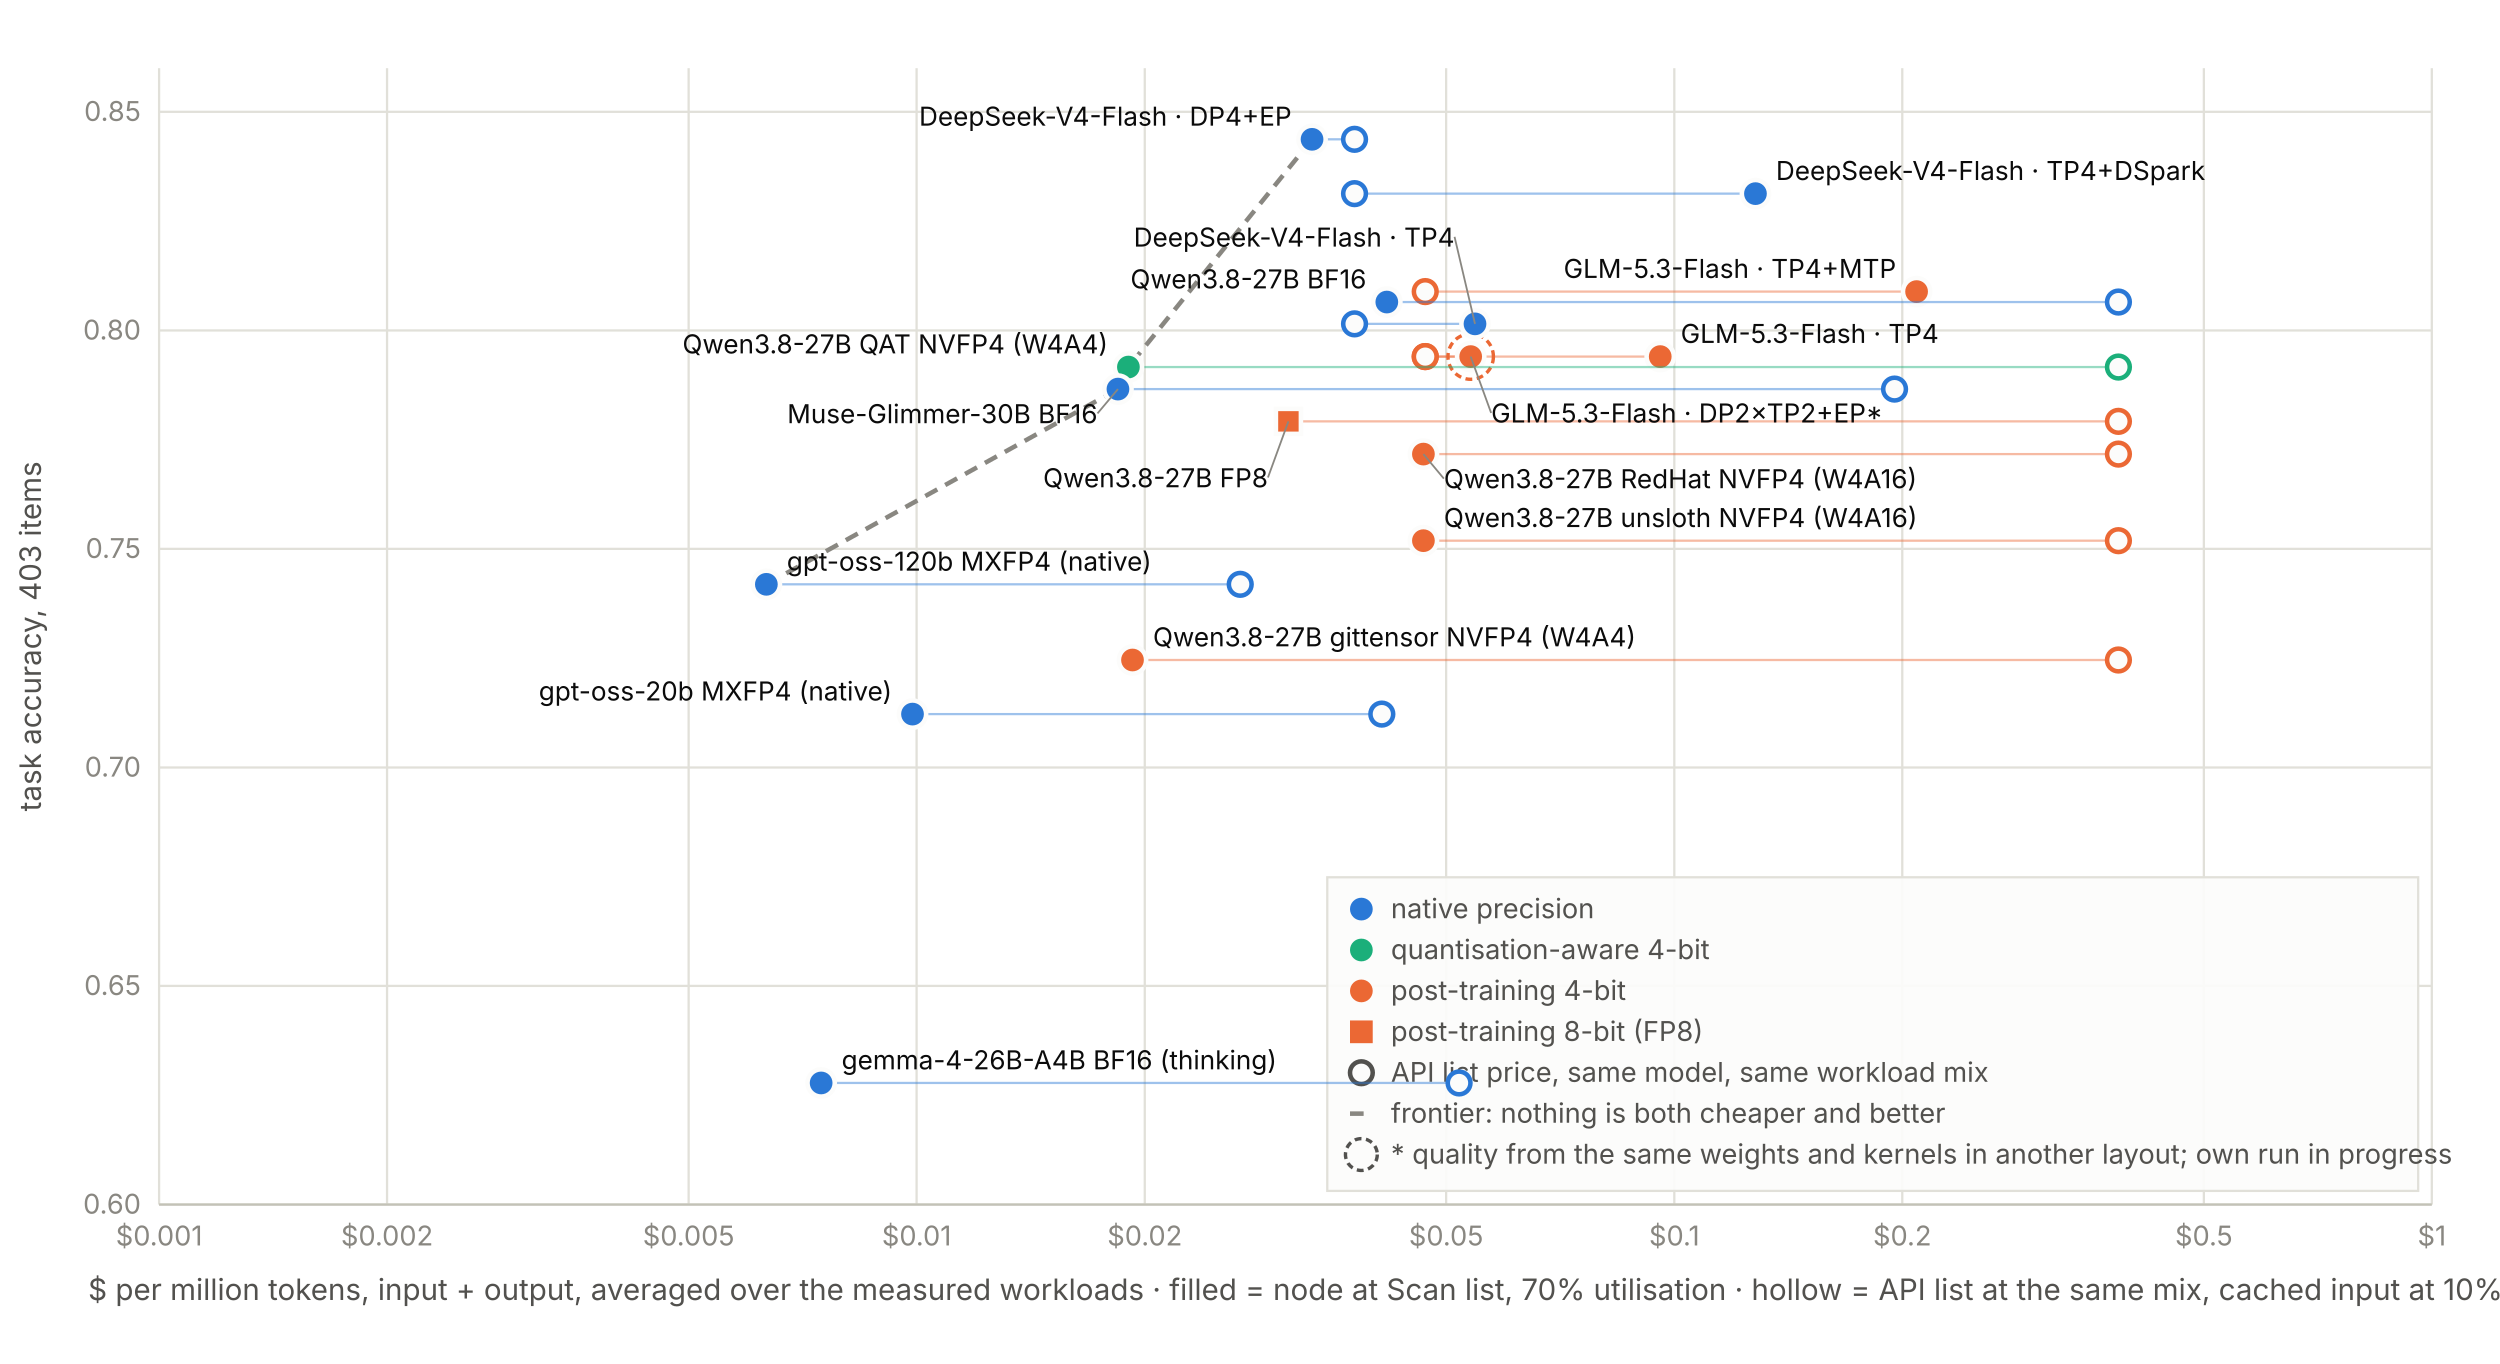
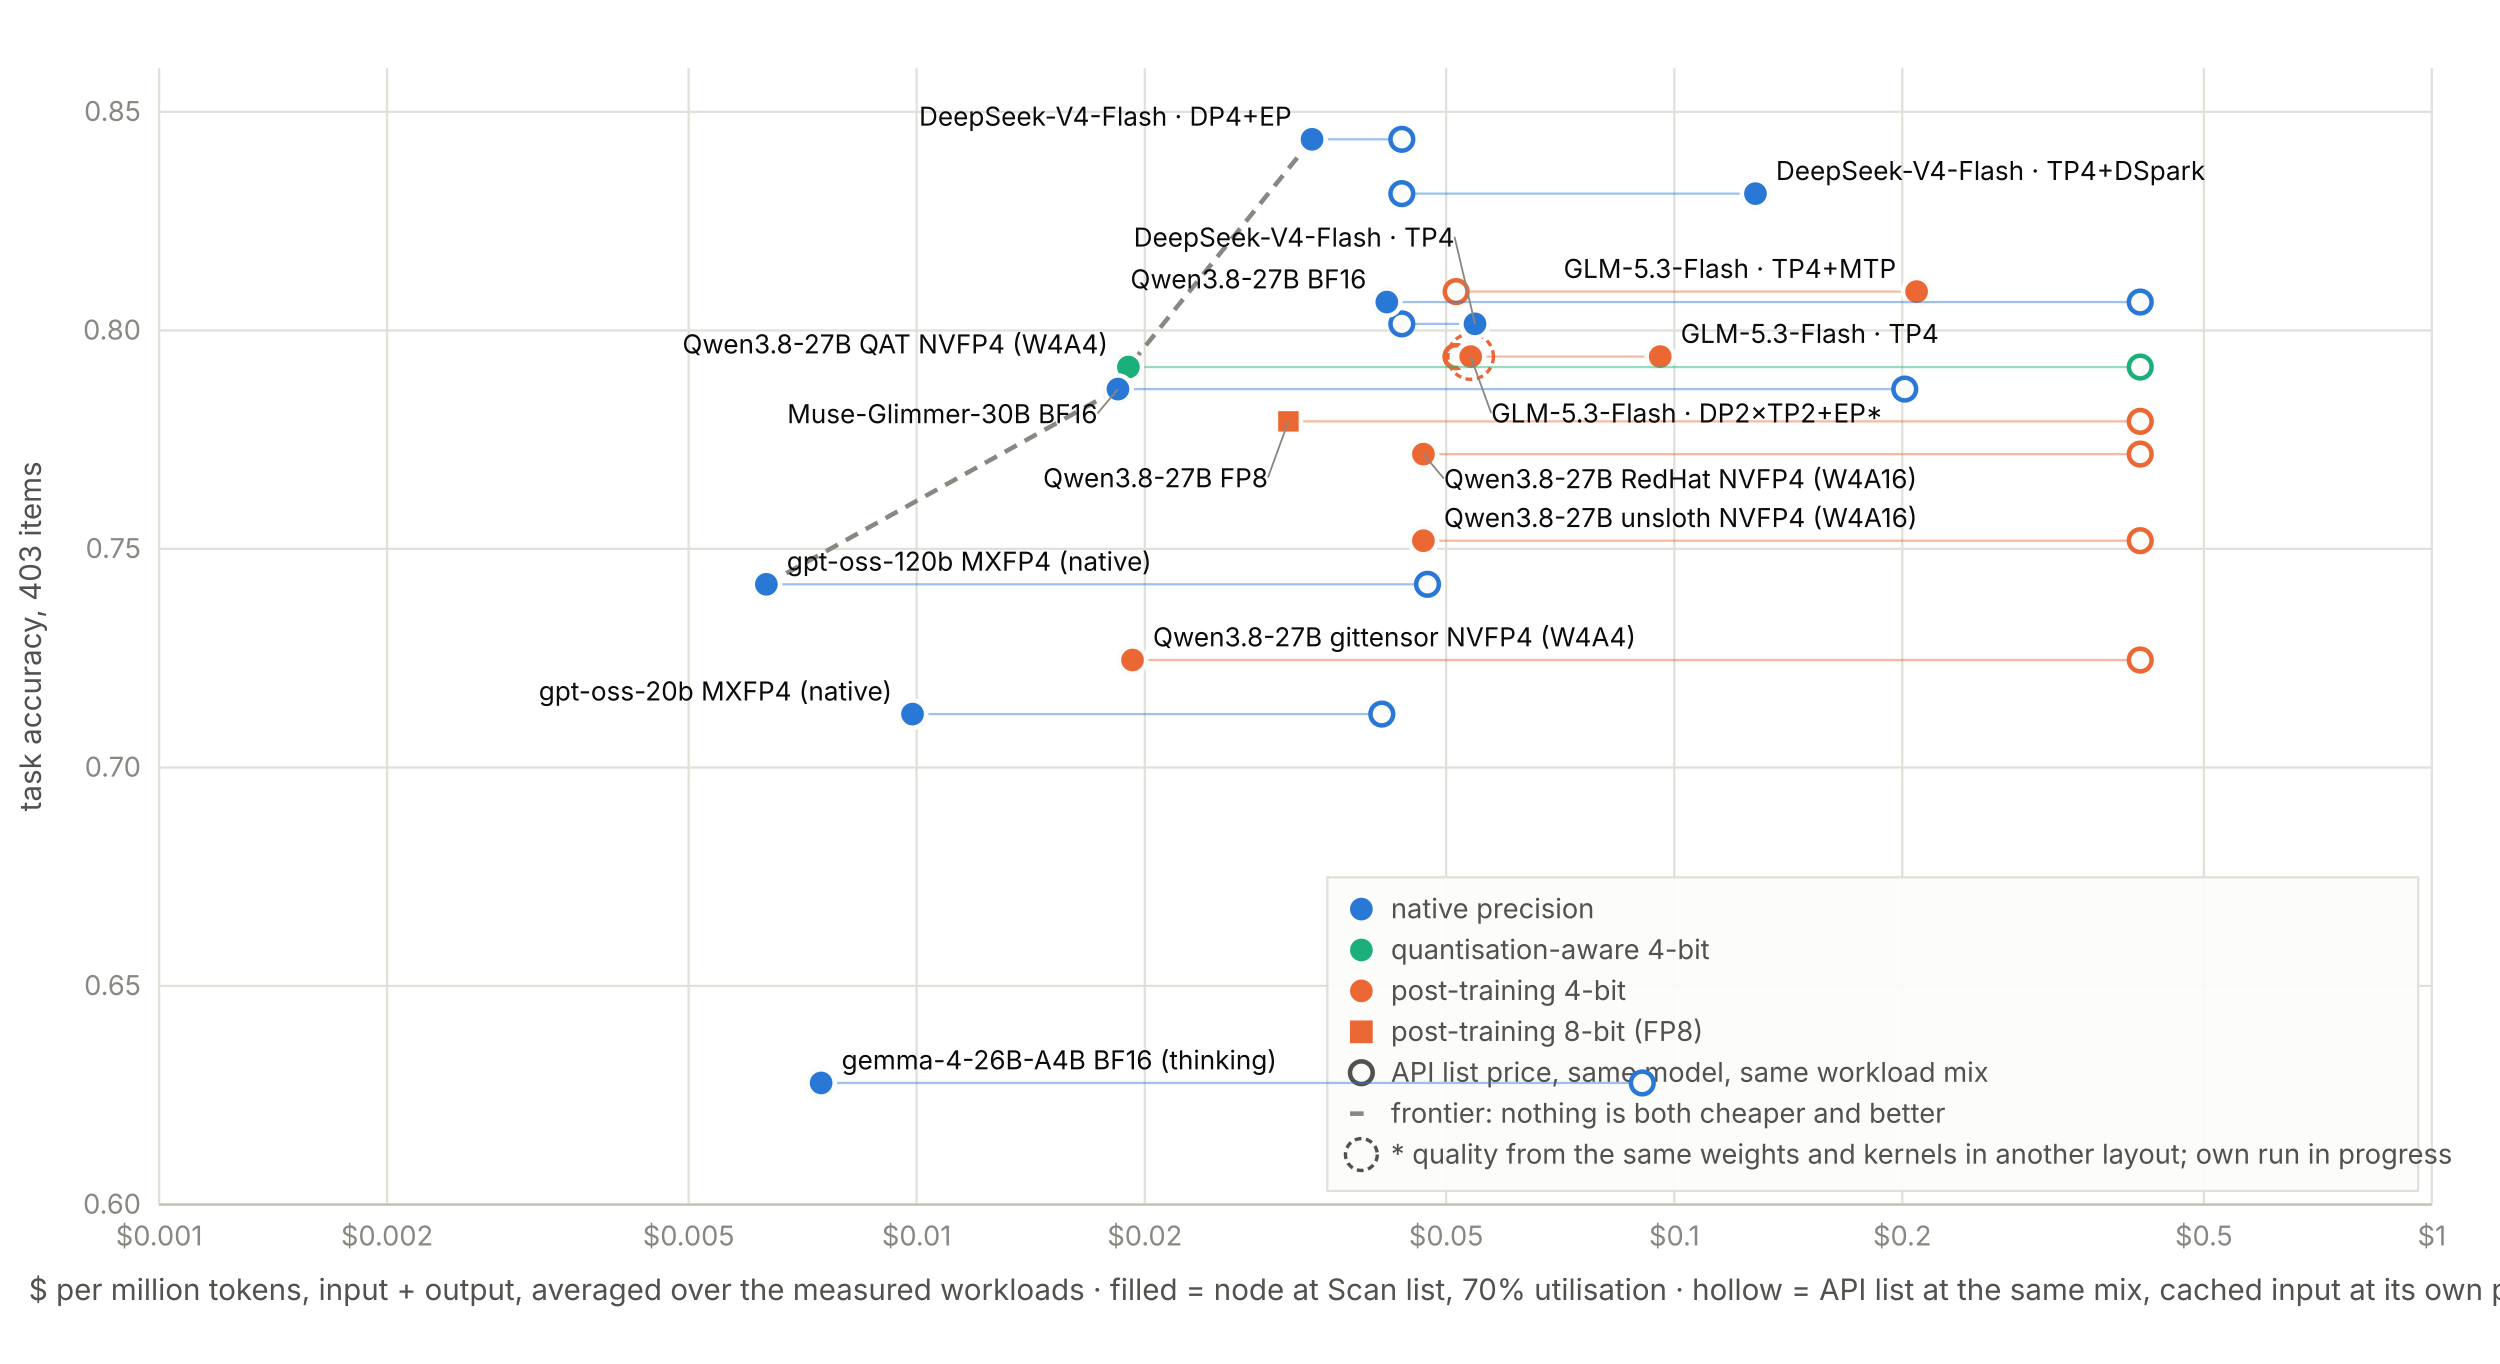
<svg xmlns="http://www.w3.org/2000/svg" viewBox="0 0 1100 600" width="100%" style="max-width:1100px;font-family:system-ui,-apple-system,'Segoe UI',sans-serif;background:#fcfcfb" role="img" aria-label="Cost against quality for every configuration measured at 600 W">
  <line x1="70.0" y1="30" x2="70.0" y2="530" stroke="#e1e0d9" stroke-width="1" />
  <text x="70.0" y="548" font-size="12" fill="#898781" text-anchor="middle">$0.001</text>
  <line x1="170.3" y1="30" x2="170.3" y2="530" stroke="#e1e0d9" stroke-width="1" />
  <text x="170.3" y="548" font-size="12" fill="#898781" text-anchor="middle">$0.002</text>
  <line x1="303.0" y1="30" x2="303.0" y2="530" stroke="#e1e0d9" stroke-width="1" />
  <text x="303.0" y="548" font-size="12" fill="#898781" text-anchor="middle">$0.005</text>
  <line x1="403.3" y1="30" x2="403.3" y2="530" stroke="#e1e0d9" stroke-width="1" />
  <text x="403.3" y="548" font-size="12" fill="#898781" text-anchor="middle">$0.01</text>
  <line x1="503.7" y1="30" x2="503.7" y2="530" stroke="#e1e0d9" stroke-width="1" />
  <text x="503.7" y="548" font-size="12" fill="#898781" text-anchor="middle">$0.02</text>
  <line x1="636.3" y1="30" x2="636.3" y2="530" stroke="#e1e0d9" stroke-width="1" />
  <text x="636.3" y="548" font-size="12" fill="#898781" text-anchor="middle">$0.05</text>
  <line x1="736.7" y1="30" x2="736.7" y2="530" stroke="#e1e0d9" stroke-width="1" />
  <text x="736.7" y="548" font-size="12" fill="#898781" text-anchor="middle">$0.1</text>
  <line x1="837.0" y1="30" x2="837.0" y2="530" stroke="#e1e0d9" stroke-width="1" />
  <text x="837.0" y="548" font-size="12" fill="#898781" text-anchor="middle">$0.2</text>
  <line x1="969.7" y1="30" x2="969.7" y2="530" stroke="#e1e0d9" stroke-width="1" />
  <text x="969.7" y="548" font-size="12" fill="#898781" text-anchor="middle">$0.5</text>
  <line x1="1070.0" y1="30" x2="1070.0" y2="530" stroke="#e1e0d9" stroke-width="1" />
  <text x="1070.0" y="548" font-size="12" fill="#898781" text-anchor="middle">$1</text>
  <line x1="70" y1="530.0" x2="1070" y2="530.0" stroke="#e1e0d9" stroke-width="1" />
  <text x="62" y="534.0" font-size="12" fill="#898781" text-anchor="end">0.60</text>
  <line x1="70" y1="433.8" x2="1070" y2="433.8" stroke="#e1e0d9" stroke-width="1" />
  <text x="62" y="437.8" font-size="12" fill="#898781" text-anchor="end">0.65</text>
  <line x1="70" y1="337.7" x2="1070" y2="337.7" stroke="#e1e0d9" stroke-width="1" />
  <text x="62" y="341.7" font-size="12" fill="#898781" text-anchor="end">0.70</text>
  <line x1="70" y1="241.5" x2="1070" y2="241.5" stroke="#e1e0d9" stroke-width="1" />
  <text x="62" y="245.5" font-size="12" fill="#898781" text-anchor="end">0.75</text>
  <line x1="70" y1="145.4" x2="1070" y2="145.4" stroke="#e1e0d9" stroke-width="1" />
  <text x="62" y="149.4" font-size="12" fill="#898781" text-anchor="end">0.80</text>
  <line x1="70" y1="49.2" x2="1070" y2="49.2" stroke="#e1e0d9" stroke-width="1" />
  <text x="62" y="53.2" font-size="12" fill="#898781" text-anchor="end">0.85</text>
  <line x1="70" y1="530" x2="1070" y2="530" stroke="#c3c2b7" />
-   <text x="570" y="572" font-size="13" fill="#52514e" text-anchor="middle">$ per million tokens, input + output, averaged over the measured workloads · filled = node at Scan list, 70% utilisation · hollow = API list at the same mix, cached input at 10%</text>
+   <text x="570" y="572" font-size="13" fill="#52514e" text-anchor="middle">$ per million tokens, input + output, averaged over the measured workloads · filled = node at Scan list, 70% utilisation · hollow = API list at the same mix, cached input at its own price</text>
  <text transform="translate(18,280) rotate(-90)" font-size="13" fill="#52514e" text-anchor="middle">task accuracy, 403 items</text>
  <rect x="584" y="386" width="480" height="138" fill="#fcfcfb" fill-opacity="0.92" stroke="#e1e0d9" />
  <circle cx="599" cy="400" r="5" fill="#2a78d6" />
  <text x="612" y="404" font-size="12" fill="#52514e">native precision</text>
  <circle cx="599" cy="418" r="5" fill="#1baf7a" />
  <text x="612" y="422" font-size="12" fill="#52514e">quantisation-aware 4-bit</text>
  <circle cx="599" cy="436" r="5" fill="#eb6834" />
  <text x="612" y="440" font-size="12" fill="#52514e">post-training 4-bit</text>
  <rect x="594" y="449" width="10" height="10" fill="#eb6834" />
  <text x="612" y="458" font-size="12" fill="#52514e">post-training 8-bit (FP8)</text>
  <circle cx="599" cy="472" r="5" fill="#fcfcfb" stroke="#52514e" stroke-width="2" />
  <text x="612" y="476" font-size="12" fill="#52514e">API list price, same model, same workload mix</text>
  <line x1="594" y1="490" x2="604" y2="490" stroke="#898781" stroke-width="2" stroke-dasharray="6 4" />
  <text x="612" y="494" font-size="12" fill="#52514e">frontier: nothing is both cheaper and better</text>
  <circle cx="599" cy="508" r="7" fill="none" stroke="#52514e" stroke-width="1.5" stroke-dasharray="3 2" />
  <text x="612" y="512" font-size="12" fill="#52514e">* quality from the same weights and kernels in another layout; own run in progress</text>
  <path d="M337.2,257.1 L491.9,171.2 L496.5,161.5 L577.3,61.3" fill="none" stroke="#898781" stroke-width="2" stroke-dasharray="6 4" />
-   <line x1="730.5" y1="156.9" x2="627.1" y2="156.9" stroke="#eb6834" stroke-width="1" stroke-opacity="0.45" />
-   <circle cx="627.1" cy="156.9" r="5" fill="#fcfcfb" stroke="#eb6834" stroke-width="2" />
+   <line x1="730.5" y1="156.9" x2="640.7" y2="156.9" stroke="#eb6834" stroke-width="1" stroke-opacity="0.45" />
+   <circle cx="640.7" cy="156.9" r="5" fill="#fcfcfb" stroke="#eb6834" stroke-width="2" />
  <circle cx="730.5" cy="156.9" r="6" fill="#eb6834" stroke="#fcfcfb" stroke-width="2" />
-   <line x1="647.1" y1="156.9" x2="627.1" y2="156.9" stroke="#eb6834" stroke-width="1" stroke-opacity="0.45" />
-   <circle cx="627.1" cy="156.9" r="5" fill="#fcfcfb" stroke="#eb6834" stroke-width="2" />
+   <line x1="647.1" y1="156.9" x2="640.7" y2="156.9" stroke="#eb6834" stroke-width="1" stroke-opacity="0.45" />
+   <circle cx="640.7" cy="156.9" r="5" fill="#fcfcfb" stroke="#eb6834" stroke-width="2" />
  <circle cx="647.1" cy="156.9" r="10" fill="none" stroke="#eb6834" stroke-width="1.5" stroke-dasharray="3 2" />
  <circle cx="647.1" cy="156.9" r="6" fill="#eb6834" stroke="#fcfcfb" stroke-width="2" />
-   <line x1="843.3" y1="128.3" x2="627.1" y2="128.3" stroke="#eb6834" stroke-width="1" stroke-opacity="0.45" />
-   <circle cx="627.1" cy="128.3" r="5" fill="#fcfcfb" stroke="#eb6834" stroke-width="2" />
+   <line x1="843.3" y1="128.3" x2="640.7" y2="128.3" stroke="#eb6834" stroke-width="1" stroke-opacity="0.45" />
+   <circle cx="640.7" cy="128.3" r="5" fill="#fcfcfb" stroke="#eb6834" stroke-width="2" />
  <circle cx="843.3" cy="128.3" r="6" fill="#eb6834" stroke="#fcfcfb" stroke-width="2" />
-   <line x1="649.0" y1="142.5" x2="596.0" y2="142.5" stroke="#2a78d6" stroke-width="1" stroke-opacity="0.45" />
-   <circle cx="596.0" cy="142.5" r="5" fill="#fcfcfb" stroke="#2a78d6" stroke-width="2" />
+   <line x1="649.0" y1="142.5" x2="616.8" y2="142.5" stroke="#2a78d6" stroke-width="1" stroke-opacity="0.45" />
+   <circle cx="616.8" cy="142.5" r="5" fill="#fcfcfb" stroke="#2a78d6" stroke-width="2" />
  <circle cx="649.0" cy="142.5" r="6" fill="#2a78d6" stroke="#fcfcfb" stroke-width="2" />
-   <line x1="577.3" y1="61.3" x2="596.0" y2="61.3" stroke="#2a78d6" stroke-width="1" stroke-opacity="0.45" />
-   <circle cx="596.0" cy="61.3" r="5" fill="#fcfcfb" stroke="#2a78d6" stroke-width="2" />
+   <line x1="577.3" y1="61.3" x2="616.8" y2="61.3" stroke="#2a78d6" stroke-width="1" stroke-opacity="0.45" />
+   <circle cx="616.8" cy="61.3" r="5" fill="#fcfcfb" stroke="#2a78d6" stroke-width="2" />
  <circle cx="577.3" cy="61.3" r="6" fill="#2a78d6" stroke="#fcfcfb" stroke-width="2" />
-   <line x1="772.4" y1="85.2" x2="596.0" y2="85.2" stroke="#2a78d6" stroke-width="1" stroke-opacity="0.45" />
-   <circle cx="596.0" cy="85.2" r="5" fill="#fcfcfb" stroke="#2a78d6" stroke-width="2" />
+   <line x1="772.4" y1="85.2" x2="616.8" y2="85.2" stroke="#2a78d6" stroke-width="1" stroke-opacity="0.45" />
+   <circle cx="616.8" cy="85.2" r="5" fill="#fcfcfb" stroke="#2a78d6" stroke-width="2" />
  <circle cx="772.4" cy="85.2" r="6" fill="#2a78d6" stroke="#fcfcfb" stroke-width="2" />
-   <line x1="610.2" y1="132.9" x2="932.1" y2="132.9" stroke="#2a78d6" stroke-width="1" stroke-opacity="0.45" />
-   <circle cx="932.1" cy="132.9" r="5" fill="#fcfcfb" stroke="#2a78d6" stroke-width="2" />
+   <line x1="610.2" y1="132.9" x2="941.7" y2="132.9" stroke="#2a78d6" stroke-width="1" stroke-opacity="0.45" />
+   <circle cx="941.7" cy="132.9" r="5" fill="#fcfcfb" stroke="#2a78d6" stroke-width="2" />
  <circle cx="610.2" cy="132.9" r="6" fill="#2a78d6" stroke="#fcfcfb" stroke-width="2" />
-   <line x1="496.5" y1="161.5" x2="932.1" y2="161.5" stroke="#1baf7a" stroke-width="1" stroke-opacity="0.45" />
-   <circle cx="932.1" cy="161.5" r="5" fill="#fcfcfb" stroke="#1baf7a" stroke-width="2" />
+   <line x1="496.5" y1="161.5" x2="941.7" y2="161.5" stroke="#1baf7a" stroke-width="1" stroke-opacity="0.45" />
+   <circle cx="941.7" cy="161.5" r="5" fill="#fcfcfb" stroke="#1baf7a" stroke-width="2" />
  <circle cx="496.5" cy="161.5" r="6" fill="#1baf7a" stroke="#fcfcfb" stroke-width="2" />
-   <line x1="566.9" y1="185.4" x2="932.1" y2="185.4" stroke="#eb6834" stroke-width="1" stroke-opacity="0.45" />
-   <circle cx="932.1" cy="185.4" r="5" fill="#fcfcfb" stroke="#eb6834" stroke-width="2" />
+   <line x1="566.9" y1="185.4" x2="941.7" y2="185.4" stroke="#eb6834" stroke-width="1" stroke-opacity="0.45" />
+   <circle cx="941.7" cy="185.4" r="5" fill="#fcfcfb" stroke="#eb6834" stroke-width="2" />
  <rect x="561.4" y="179.9" width="11" height="11" fill="#eb6834" stroke="#fcfcfb" stroke-width="2" />
-   <line x1="498.3" y1="290.4" x2="932.1" y2="290.4" stroke="#eb6834" stroke-width="1" stroke-opacity="0.45" />
-   <circle cx="932.1" cy="290.4" r="5" fill="#fcfcfb" stroke="#eb6834" stroke-width="2" />
+   <line x1="498.3" y1="290.4" x2="941.7" y2="290.4" stroke="#eb6834" stroke-width="1" stroke-opacity="0.45" />
+   <circle cx="941.7" cy="290.4" r="5" fill="#fcfcfb" stroke="#eb6834" stroke-width="2" />
  <circle cx="498.3" cy="290.4" r="6" fill="#eb6834" stroke="#fcfcfb" stroke-width="2" />
-   <line x1="626.3" y1="199.8" x2="932.1" y2="199.8" stroke="#eb6834" stroke-width="1" stroke-opacity="0.45" />
-   <circle cx="932.1" cy="199.8" r="5" fill="#fcfcfb" stroke="#eb6834" stroke-width="2" />
+   <line x1="626.3" y1="199.8" x2="941.7" y2="199.8" stroke="#eb6834" stroke-width="1" stroke-opacity="0.45" />
+   <circle cx="941.7" cy="199.8" r="5" fill="#fcfcfb" stroke="#eb6834" stroke-width="2" />
  <circle cx="626.3" cy="199.8" r="6" fill="#eb6834" stroke="#fcfcfb" stroke-width="2" />
-   <line x1="626.3" y1="237.9" x2="932.1" y2="237.9" stroke="#eb6834" stroke-width="1" stroke-opacity="0.45" />
-   <circle cx="932.1" cy="237.9" r="5" fill="#fcfcfb" stroke="#eb6834" stroke-width="2" />
+   <line x1="626.3" y1="237.9" x2="941.7" y2="237.9" stroke="#eb6834" stroke-width="1" stroke-opacity="0.45" />
+   <circle cx="941.7" cy="237.9" r="5" fill="#fcfcfb" stroke="#eb6834" stroke-width="2" />
  <circle cx="626.3" cy="237.9" r="6" fill="#eb6834" stroke="#fcfcfb" stroke-width="2" />
-   <line x1="491.9" y1="171.2" x2="833.6" y2="171.2" stroke="#2a78d6" stroke-width="1" stroke-opacity="0.45" />
-   <circle cx="833.6" cy="171.2" r="5" fill="#fcfcfb" stroke="#2a78d6" stroke-width="2" />
+   <line x1="491.9" y1="171.2" x2="838.1" y2="171.2" stroke="#2a78d6" stroke-width="1" stroke-opacity="0.45" />
+   <circle cx="838.1" cy="171.2" r="5" fill="#fcfcfb" stroke="#2a78d6" stroke-width="2" />
  <circle cx="491.9" cy="171.2" r="6" fill="#2a78d6" stroke="#fcfcfb" stroke-width="2" />
-   <line x1="361.3" y1="476.5" x2="642.0" y2="476.5" stroke="#2a78d6" stroke-width="1" stroke-opacity="0.45" />
-   <circle cx="642.0" cy="476.5" r="5" fill="#fcfcfb" stroke="#2a78d6" stroke-width="2" />
+   <line x1="361.3" y1="476.5" x2="722.6" y2="476.5" stroke="#2a78d6" stroke-width="1" stroke-opacity="0.45" />
+   <circle cx="722.6" cy="476.5" r="5" fill="#fcfcfb" stroke="#2a78d6" stroke-width="2" />
  <circle cx="361.3" cy="476.5" r="6" fill="#2a78d6" stroke="#fcfcfb" stroke-width="2" />
-   <line x1="337.2" y1="257.1" x2="545.7" y2="257.1" stroke="#2a78d6" stroke-width="1" stroke-opacity="0.45" />
-   <circle cx="545.7" cy="257.1" r="5" fill="#fcfcfb" stroke="#2a78d6" stroke-width="2" />
+   <line x1="337.2" y1="257.1" x2="628.1" y2="257.1" stroke="#2a78d6" stroke-width="1" stroke-opacity="0.45" />
+   <circle cx="628.1" cy="257.1" r="5" fill="#fcfcfb" stroke="#2a78d6" stroke-width="2" />
  <circle cx="337.2" cy="257.1" r="6" fill="#2a78d6" stroke="#fcfcfb" stroke-width="2" />
  <line x1="401.5" y1="314.2" x2="608.0" y2="314.2" stroke="#2a78d6" stroke-width="1" stroke-opacity="0.45" />
  <circle cx="608.0" cy="314.2" r="5" fill="#fcfcfb" stroke="#2a78d6" stroke-width="2" />
  <circle cx="401.5" cy="314.2" r="6" fill="#2a78d6" stroke="#fcfcfb" stroke-width="2" />
  <text x="568.3" y="55.3" font-size="11.5" fill="#0b0b0b" text-anchor="end">DeepSeek-V4-Flash · DP4+EP</text>
  <text x="781.4" y="79.2" font-size="11.5" fill="#0b0b0b" text-anchor="start">DeepSeek-V4-Flash · TP4+DSpark</text>
  <text x="834.3" y="122.3" font-size="11.5" fill="#0b0b0b" text-anchor="end">GLM-5.3-Flash · TP4+MTP</text>
  <text x="601.2" y="126.9" font-size="11.5" fill="#0b0b0b" text-anchor="end">Qwen3.8-27B BF16</text>
  <line x1="649.0" y1="142.5" x2="640.0" y2="104.2" stroke="#898781" stroke-width="0.8" />
  <text x="640.0" y="108.5" font-size="11.5" fill="#0b0b0b" text-anchor="end">DeepSeek-V4-Flash · TP4</text>
  <text x="739.5" y="150.9" font-size="11.5" fill="#0b0b0b" text-anchor="start">GLM-5.3-Flash · TP4</text>
  <line x1="647.1" y1="156.9" x2="656.1" y2="181.7" stroke="#898781" stroke-width="0.8" />
  <text x="656.1" y="185.9" font-size="11.5" fill="#0b0b0b" text-anchor="start">GLM-5.3-Flash · DP2×TP2+EP*</text>
  <text x="487.5" y="155.5" font-size="11.5" fill="#0b0b0b" text-anchor="end">Qwen3.8-27B QAT NVFP4 (W4A4)</text>
  <line x1="491.9" y1="171.2" x2="482.9" y2="181.9" stroke="#898781" stroke-width="0.8" />
  <text x="482.9" y="186.2" font-size="11.5" fill="#0b0b0b" text-anchor="end">Muse-Glimmer-30B BF16</text>
  <line x1="566.9" y1="185.4" x2="557.9" y2="210.1" stroke="#898781" stroke-width="0.8" />
  <text x="557.9" y="214.4" font-size="11.5" fill="#0b0b0b" text-anchor="end">Qwen3.8-27B FP8</text>
  <line x1="626.3" y1="199.8" x2="635.3" y2="210.6" stroke="#898781" stroke-width="0.8" />
  <text x="635.3" y="214.8" font-size="11.5" fill="#0b0b0b" text-anchor="start">Qwen3.8-27B RedHat NVFP4 (W4A16)</text>
  <text x="635.3" y="231.9" font-size="11.5" fill="#0b0b0b" text-anchor="start">Qwen3.8-27B unsloth NVFP4 (W4A16)</text>
  <text x="346.2" y="251.1" font-size="11.5" fill="#0b0b0b" text-anchor="start">gpt-oss-120b MXFP4 (native)</text>
  <text x="507.3" y="284.4" font-size="11.5" fill="#0b0b0b" text-anchor="start">Qwen3.8-27B gittensor NVFP4 (W4A4)</text>
  <text x="392.5" y="308.2" font-size="11.5" fill="#0b0b0b" text-anchor="end">gpt-oss-20b MXFP4 (native)</text>
  <text x="370.3" y="470.5" font-size="11.5" fill="#0b0b0b" text-anchor="start">gemma-4-26B-A4B BF16 (thinking)</text>
</svg>
